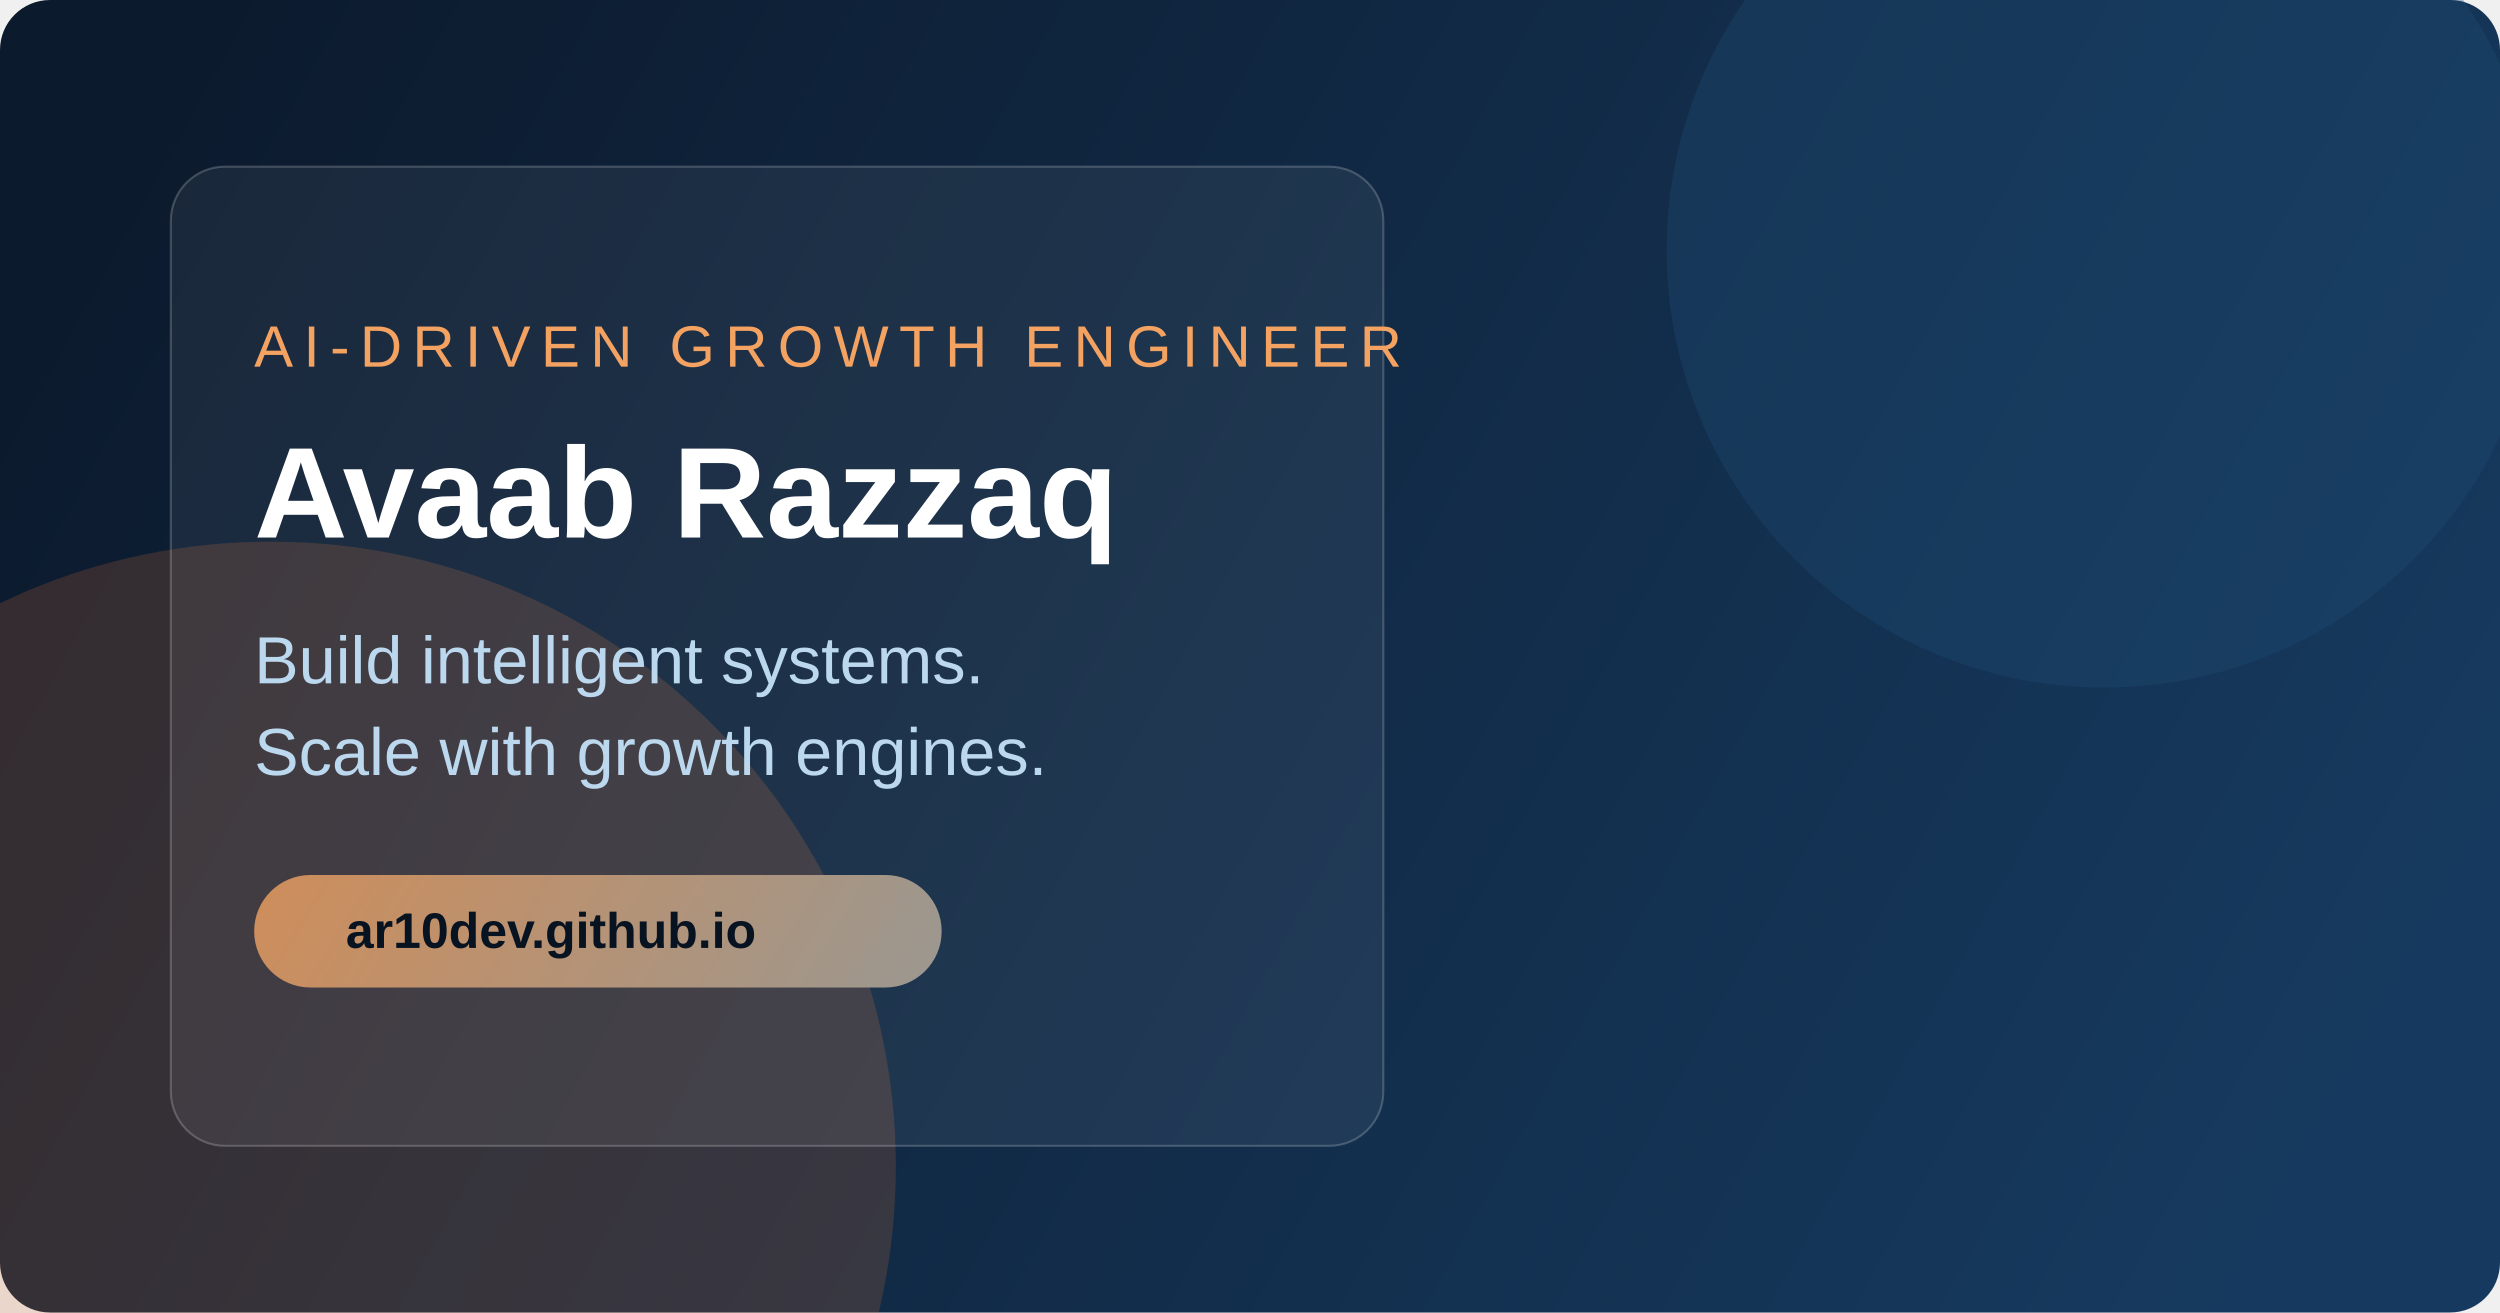
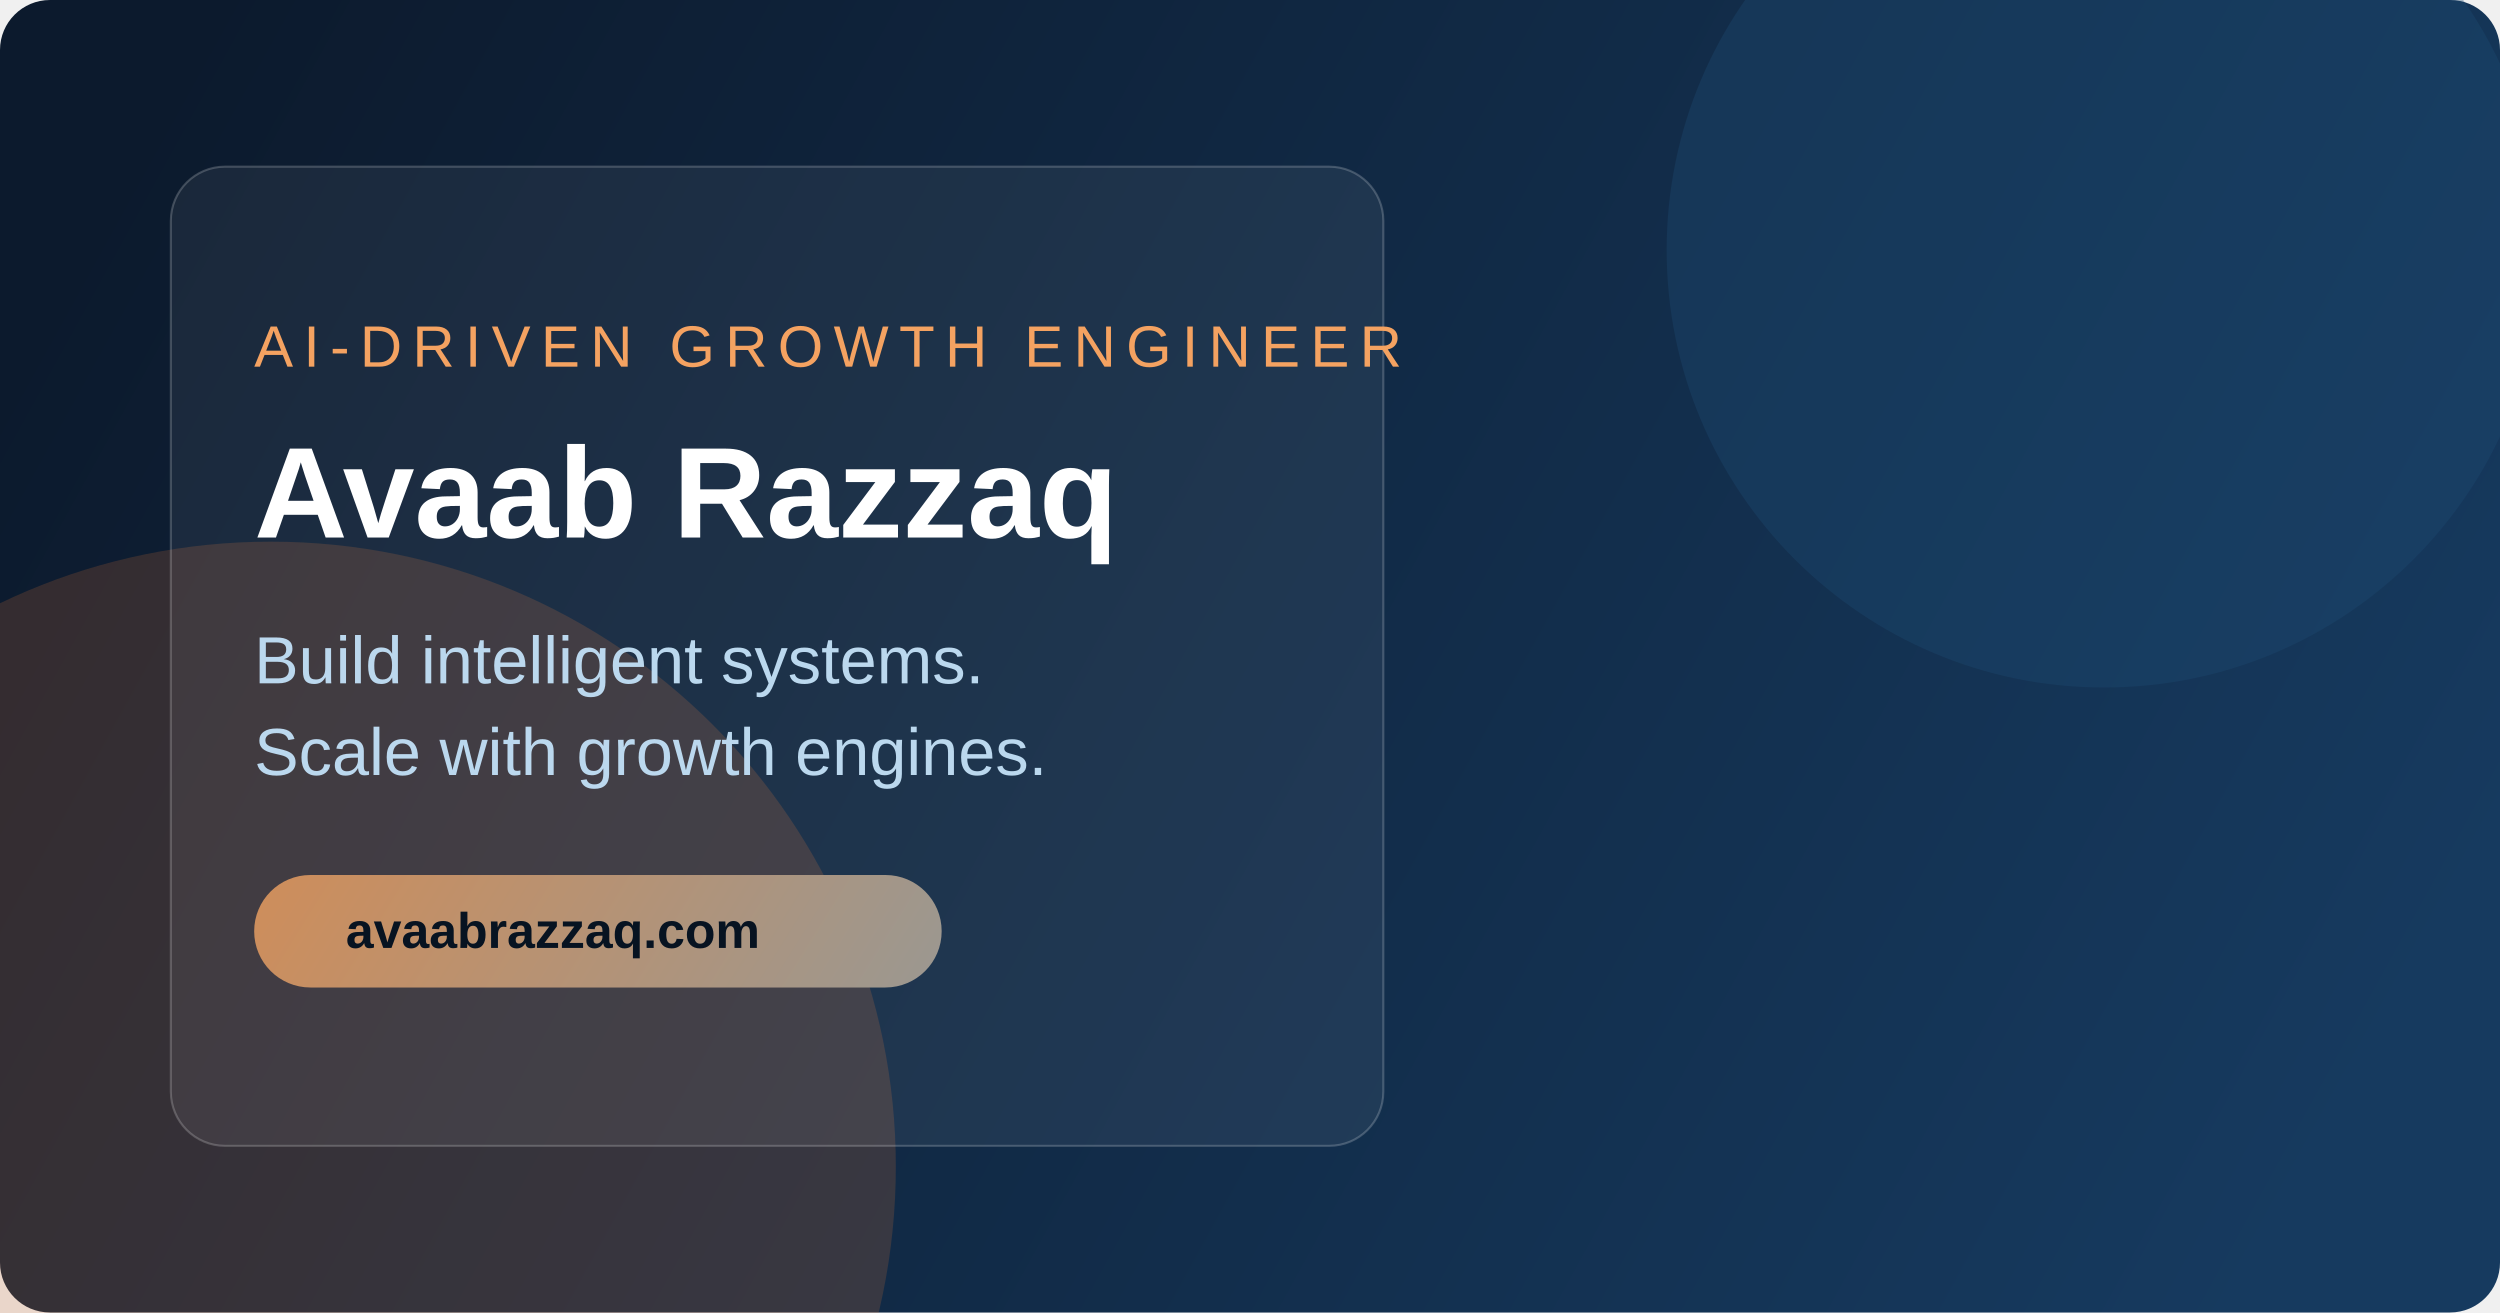
<svg xmlns="http://www.w3.org/2000/svg" width="1200" height="630" viewBox="0 0 1200 630" fill="none">
  <defs>
    <linearGradient id="bg" x1="78" y1="44" x2="1090" y2="602" gradientUnits="userSpaceOnUse">
      <stop stop-color="#0C1A2D" />
      <stop offset="1" stop-color="#163A5F" />
    </linearGradient>
    <linearGradient id="accent" x1="200" y1="100" x2="890" y2="530" gradientUnits="userSpaceOnUse">
      <stop stop-color="#E08A48" />
      <stop offset="1" stop-color="#57A5D8" />
    </linearGradient>
  </defs>
  <rect width="1200" height="630" rx="24" fill="url(#bg)" />
  <circle cx="1010" cy="120" r="210" fill="#1E4C73" fill-opacity="0.35" />
  <circle cx="130" cy="560" r="300" fill="#D57233" fill-opacity="0.20" />
  <rect x="82" y="80" width="582" height="470" rx="26" fill="#FFFFFF" fill-opacity="0.06" stroke="#FFFFFF" stroke-opacity="0.20" />
  <text x="122" y="176" fill="#F4A261" font-family="Segoe UI, Arial, sans-serif" font-size="28" letter-spacing="5">AI-DRIVEN GROWTH ENGINEER</text>
  <text x="122" y="258" fill="#FFFFFF" font-family="Segoe UI, Arial, sans-serif" font-size="62" font-weight="700">Avaab Razzaq</text>
  <text x="122" y="328" fill="#BBD8EE" font-family="Segoe UI, Arial, sans-serif" font-size="32">Build intelligent systems.</text>
  <text x="122" y="372" fill="#BBD8EE" font-family="Segoe UI, Arial, sans-serif" font-size="32">Scale with growth engines.</text>
  <rect x="122" y="420" width="330" height="54" rx="27" fill="url(#accent)" />
-   <text x="166" y="455" fill="#071321" font-family="Segoe UI, Arial, sans-serif" font-size="24" font-weight="700">ar10dev.github.io</text>
+   <text x="166" y="455" fill="#071321" font-family="Segoe UI, Arial, sans-serif" font-size="24" font-weight="700">avaabrazzaq.com</text>
</svg>
